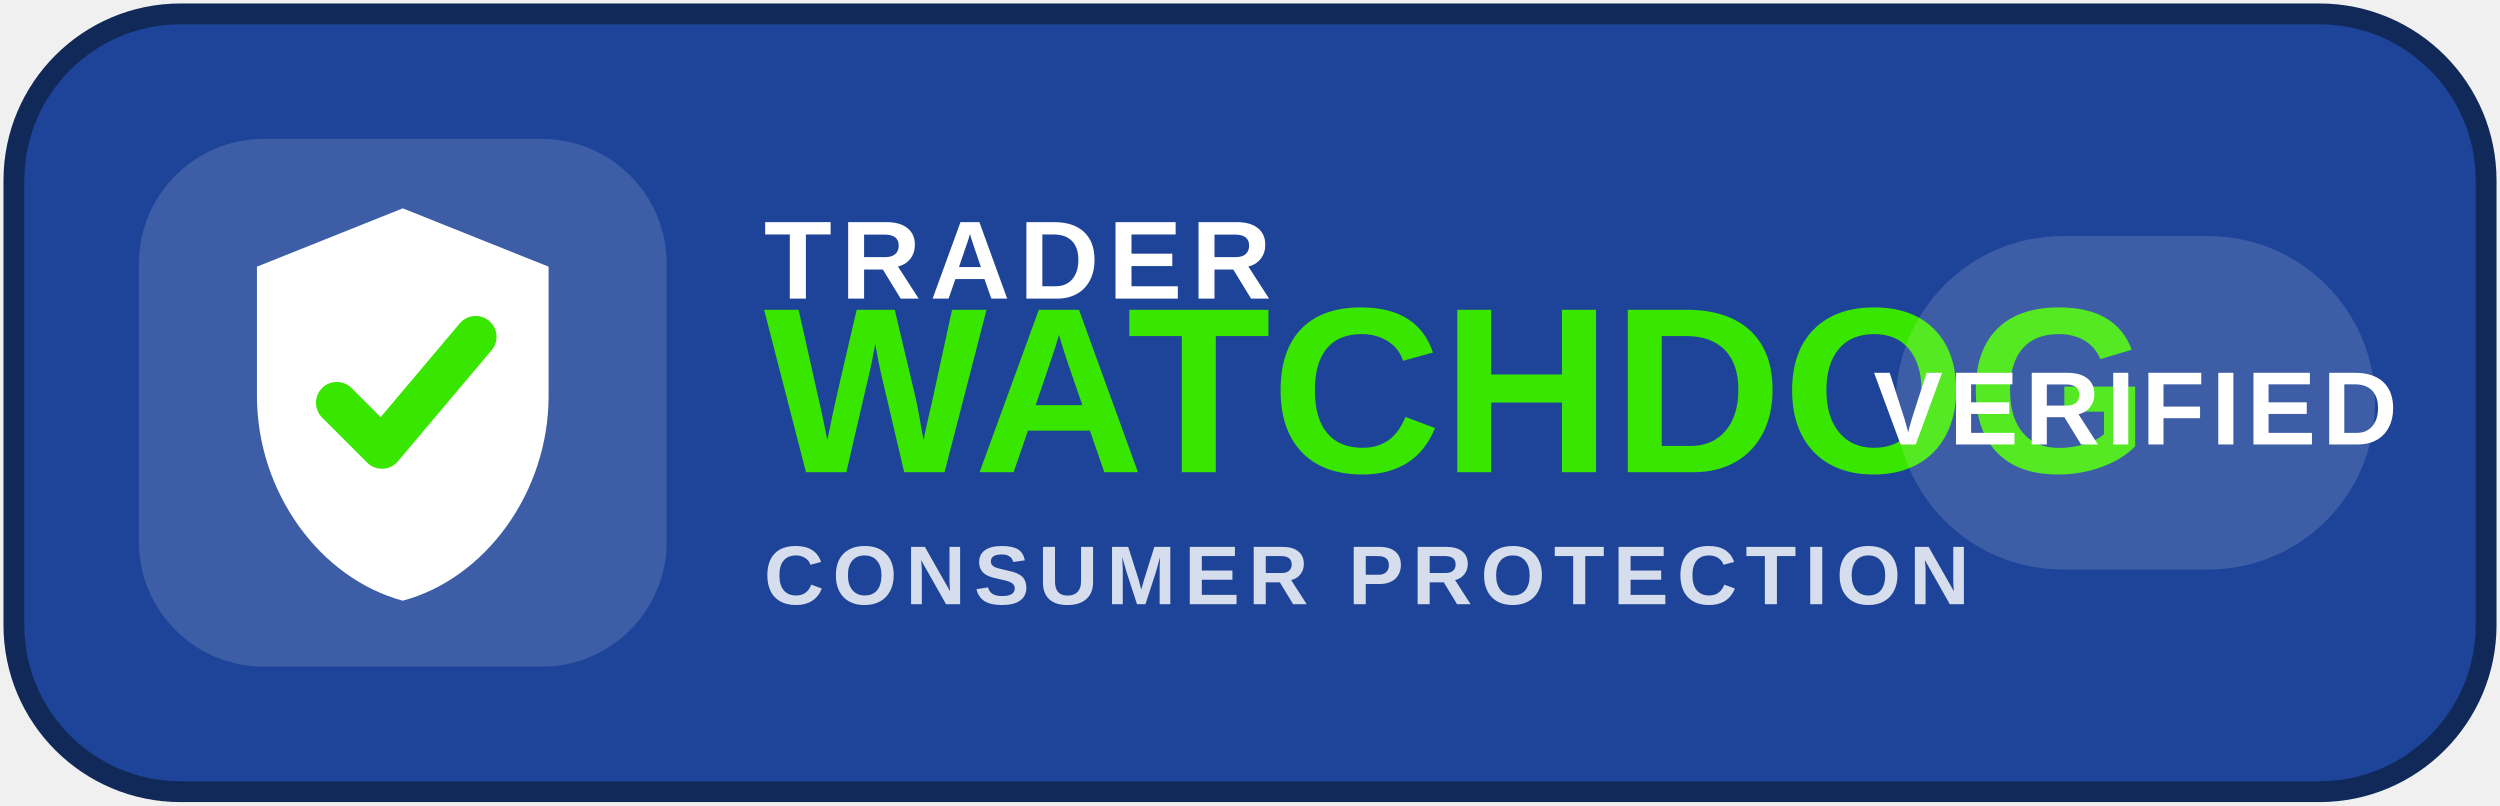
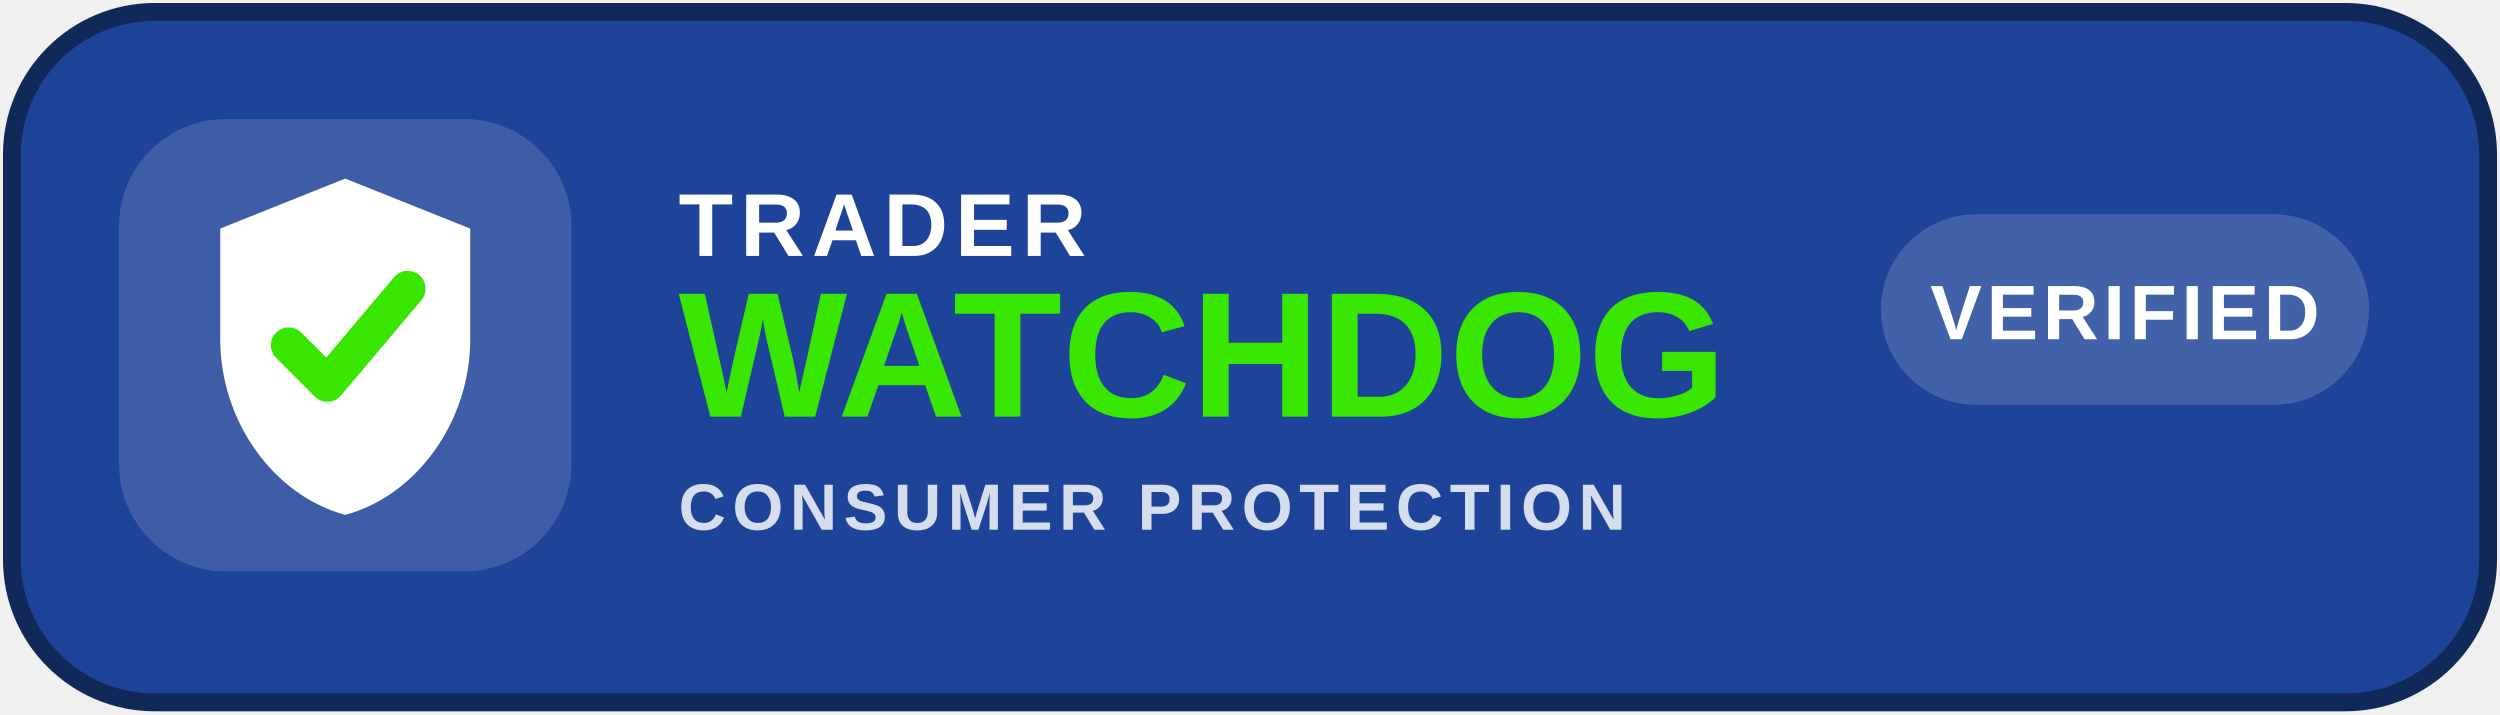
- <svg xmlns="http://www.w3.org/2000/svg" width="360" height="116" viewBox="0 0 360 116" fill="none" role="img" aria-labelledby="badgeTitle badgeDesc">
-   <rect x="2" y="2" width="356" height="112" rx="24" fill="#1E4499" stroke="#102959" stroke-width="3" />
+ <svg xmlns="http://www.w3.org/2000/svg" width="420" height="120" viewBox="0 0 420 120" fill="none" role="img" aria-labelledby="badgeTitle badgeDesc">
+   <rect x="2" y="2" width="416" height="116" rx="24" fill="#1E4499" stroke="#102959" stroke-width="3" />
  <rect x="20" y="20" width="76" height="76" rx="18" fill="white" fill-opacity="0.14" />
  <path d="M58 30L79 38.4V57C79 70.9 69.9 83.3 58 86.5C46.1 83.3 37 70.9 37 57V38.4L58 30Z" fill="white" />
  <path d="M48.5 58L55 64.5L68.5 48.5" stroke="#39E600" stroke-width="6" stroke-linecap="round" stroke-linejoin="round" />
-   <text x="110" y="43" fill="white" font-family="DM Sans, Arial, sans-serif" font-size="16" font-weight="700" letter-spacing="0.08em">TRADER</text>
-   <text x="110" y="68" fill="#39E600" font-family="Outfit, Arial, sans-serif" font-size="34" font-weight="800">WATCHDOG</text>
-   <text x="110" y="87" fill="white" fill-opacity="0.82" font-family="DM Sans, Arial, sans-serif" font-size="12" font-weight="700" letter-spacing="0.1em">CONSUMER PROTECTION</text>
-   <rect x="273" y="34" width="69" height="48" rx="24" fill="white" fill-opacity="0.14" />
-   <text x="307.5" y="64" text-anchor="middle" fill="white" font-family="DM Sans, Arial, sans-serif" font-size="15" font-weight="700" letter-spacing="0.06em">VERIFIED</text>
+   <text x="114" y="43" fill="white" font-family="DM Sans, Arial, sans-serif" font-size="15" font-weight="700" letter-spacing="0.08em">TRADER</text>
+   <text x="114" y="70" fill="#39E600" font-family="Outfit, Arial, sans-serif" font-size="30" font-weight="800">WATCHDOG</text>
+   <text x="114" y="89" fill="white" fill-opacity="0.82" font-family="DM Sans, Arial, sans-serif" font-size="11" font-weight="700" letter-spacing="0.1em">CONSUMER PROTECTION</text>
+   <rect x="316" y="36" width="82" height="32" rx="16" fill="white" fill-opacity="0.16" />
+   <text x="357" y="57" text-anchor="middle" fill="white" font-family="DM Sans, Arial, sans-serif" font-size="13" font-weight="700" letter-spacing="0.06em">VERIFIED</text>
</svg>
